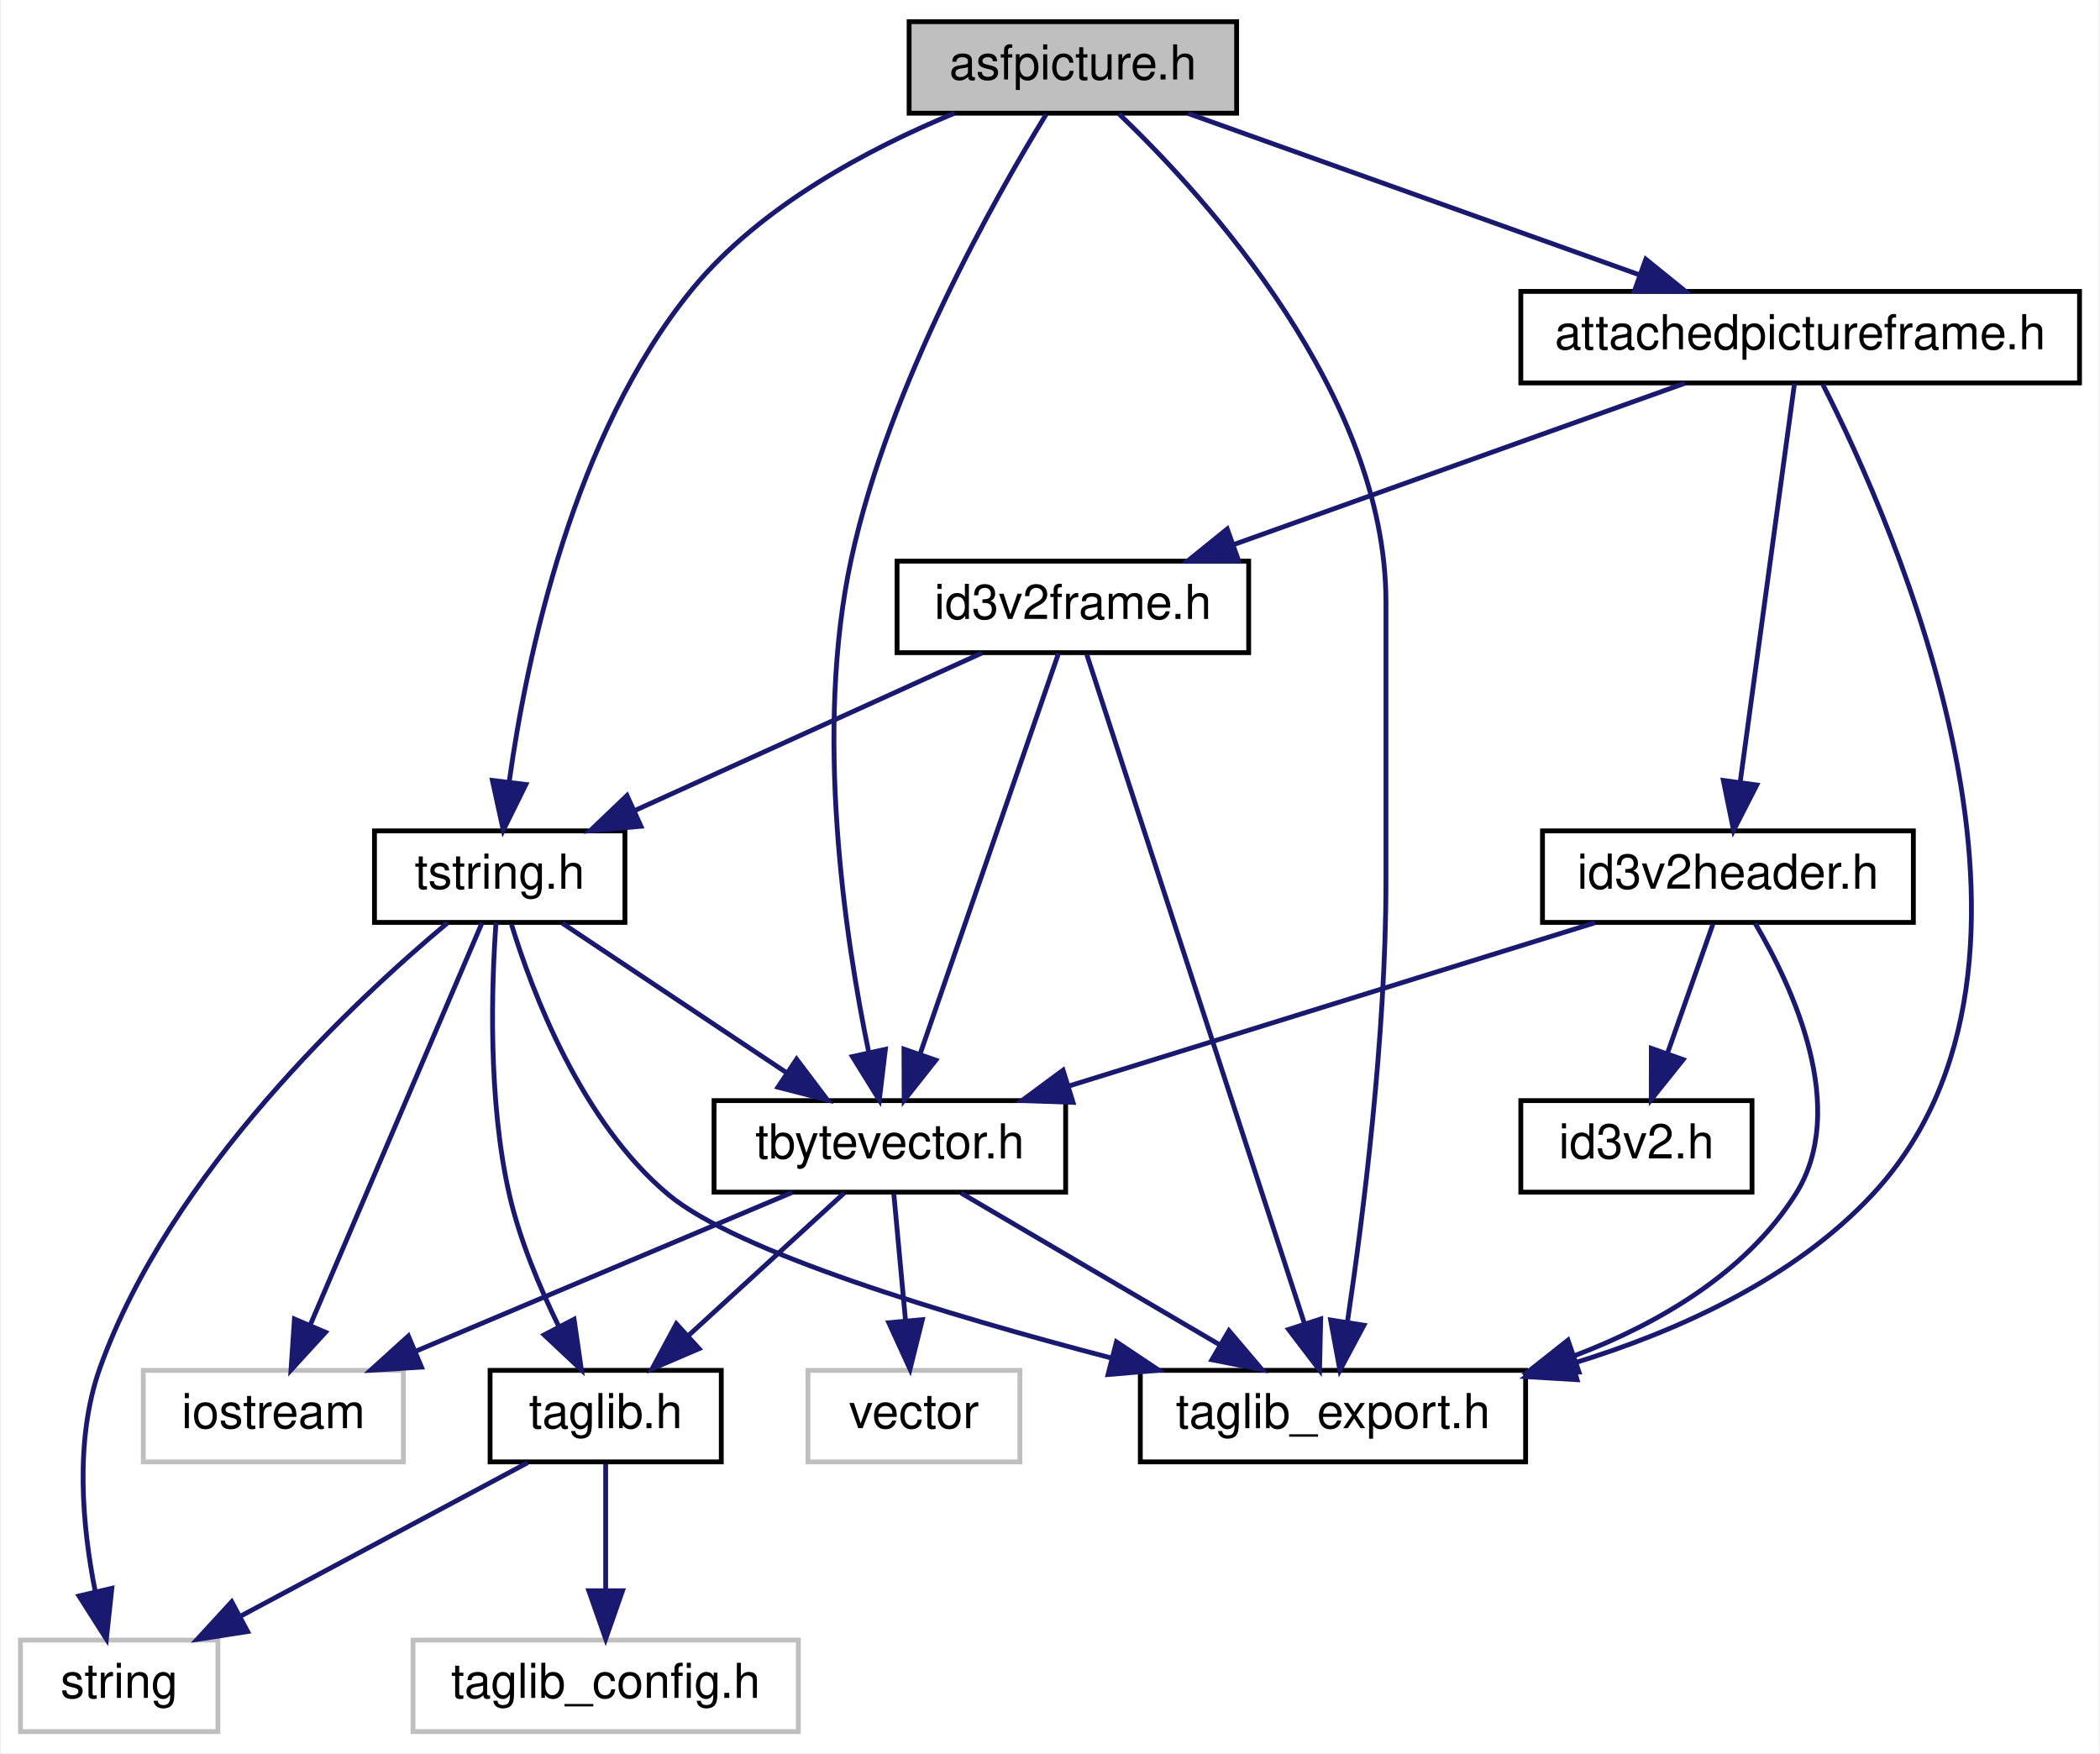
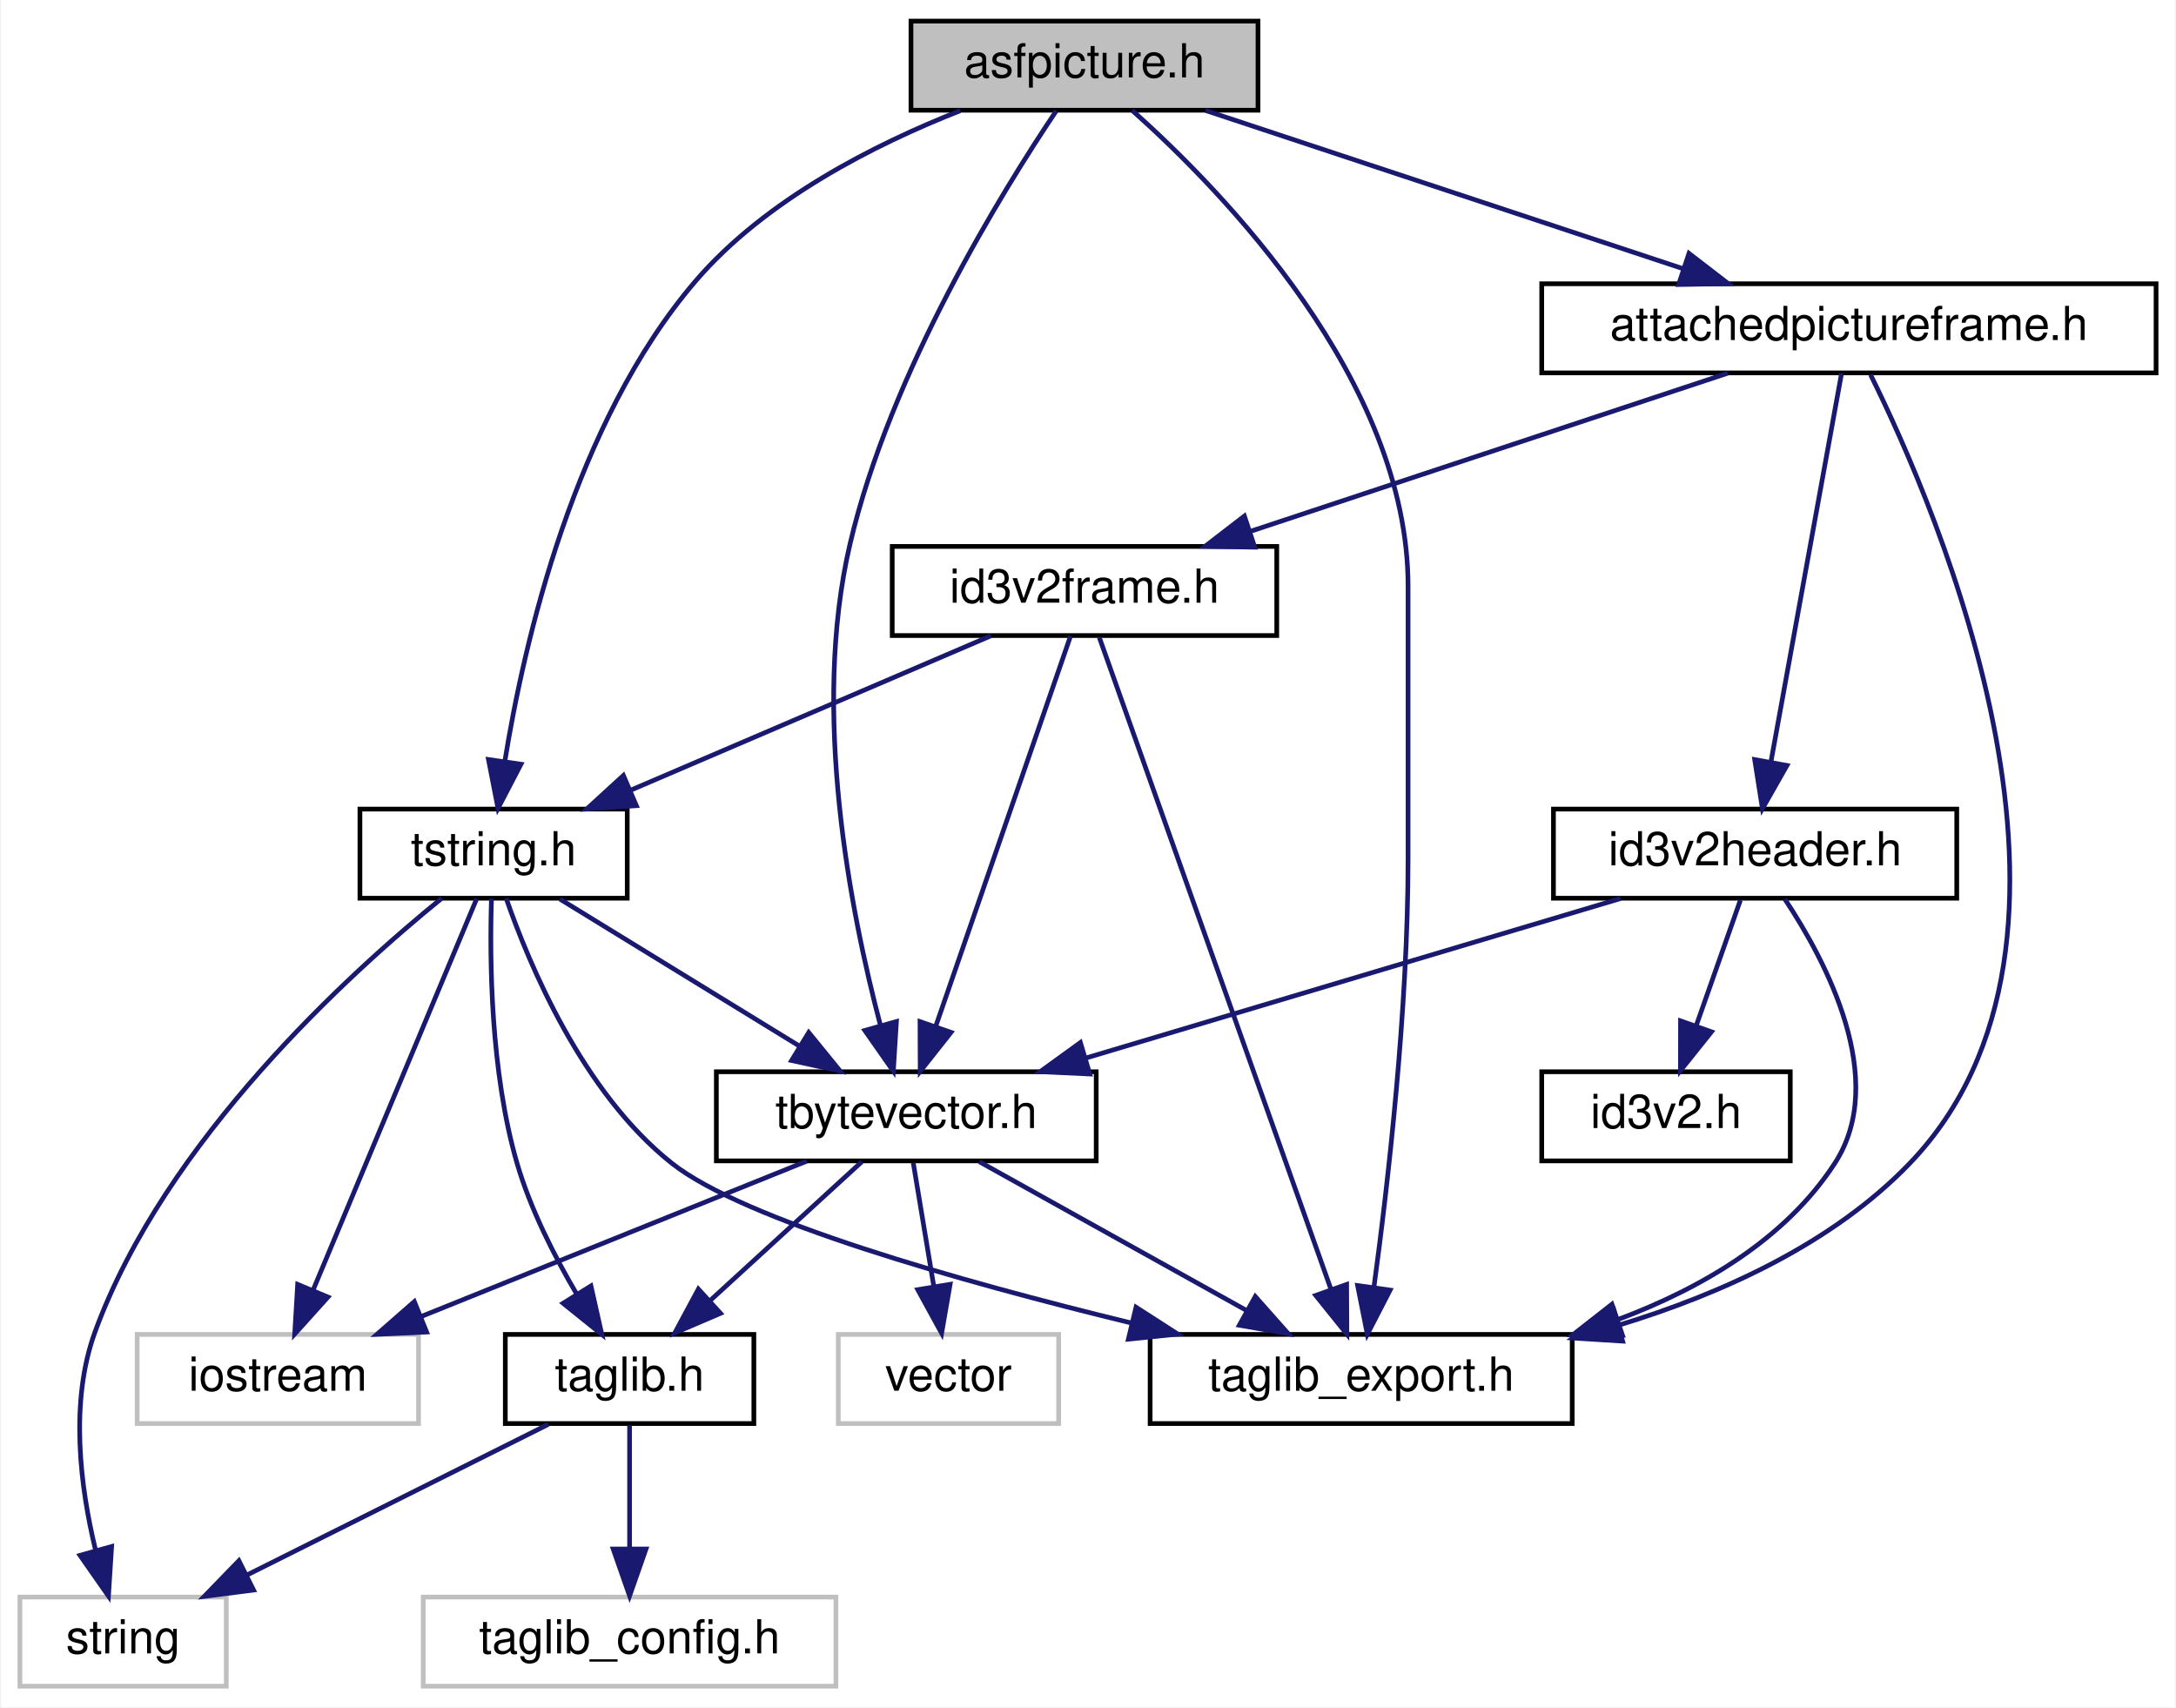
- <svg xmlns="http://www.w3.org/2000/svg" xmlns:xlink="http://www.w3.org/1999/xlink" width="436pt" height="364pt" viewBox="0.00 0.00 435.50 364.00">
+ <svg xmlns="http://www.w3.org/2000/svg" xmlns:xlink="http://www.w3.org/1999/xlink" width="464pt" height="364pt" viewBox="0.00 0.00 463.50 364.00">
  <g id="graph0" class="graph" transform="scale(1 1) rotate(0) translate(4 360)">
-     <polygon fill="white" stroke="transparent" points="-4,4 -4,-360 431.5,-360 431.5,4 -4,4" />
+     <polygon fill="white" stroke="transparent" points="-4,4 -4,-360 459.5,-360 459.5,4 -4,4" />
    <g id="node1" class="node">
      <g id="a_node1">
        <a xlink:title=" ">
-           <polygon fill="#bfbfbf" stroke="black" points="184.5,-336.5 184.5,-355.5 252.5,-355.5 252.5,-336.5 184.5,-336.5" />
-           <text text-anchor="middle" x="218.5" y="-343.5" font-family="Helvetica,sans-Serif" font-size="10.00">asfpicture.h</text>
+           <polygon fill="#bfbfbf" stroke="black" points="190,-336.5 190,-355.5 264,-355.5 264,-336.5 190,-336.5" />
+           <text text-anchor="middle" x="227" y="-343.5" font-family="Helvetica,sans-Serif" font-size="10.00">asfpicture.h</text>
        </a>
      </g>
    </g>
    <g id="node2" class="node">
      <g id="a_node2">
        <a xlink:href="tstring_8h.html" target="_top" xlink:title=" ">
-           <polygon fill="white" stroke="black" points="73.5,-168.5 73.5,-187.5 125.5,-187.5 125.5,-168.5 73.5,-168.5" />
-           <text text-anchor="middle" x="99.5" y="-175.5" font-family="Helvetica,sans-Serif" font-size="10.00">tstring.h</text>
+           <polygon fill="white" stroke="black" points="72.5,-168.5 72.5,-187.5 129.5,-187.5 129.5,-168.5 72.5,-168.5" />
+           <text text-anchor="middle" x="101" y="-175.5" font-family="Helvetica,sans-Serif" font-size="10.00">tstring.h</text>
        </a>
      </g>
    </g>
    <g id="edge1" class="edge">
-       <path fill="none" stroke="midnightblue" d="M193.9,-336.49C176.45,-329.29 153.7,-317.34 139.5,-300 114.7,-269.72 105.08,-223.51 101.49,-197.84" />
-       <polygon fill="midnightblue" stroke="midnightblue" points="104.93,-197.13 100.24,-187.63 97.98,-197.98 104.93,-197.13" />
+       <path fill="none" stroke="midnightblue" d="M200.51,-336.4C182.34,-329.26 158.92,-317.44 144,-300 118.24,-269.9 107.53,-223.28 103.38,-197.58" />
+       <polygon fill="midnightblue" stroke="midnightblue" points="106.84,-197.07 101.94,-187.67 99.91,-198.07 106.84,-197.07" />
    </g>
    <g id="node3" class="node">
      <g id="a_node3">
        <a xlink:href="taglib__export_8h.html" target="_top" xlink:title=" ">
-           <polygon fill="white" stroke="black" points="232.5,-56.5 232.5,-75.5 312.5,-75.5 312.5,-56.5 232.5,-56.5" />
-           <text text-anchor="middle" x="272.5" y="-63.5" font-family="Helvetica,sans-Serif" font-size="10.00">taglib_export.h</text>
+           <polygon fill="white" stroke="black" points="241,-56.5 241,-75.5 331,-75.5 331,-56.5 241,-56.5" />
+           <text text-anchor="middle" x="286" y="-63.5" font-family="Helvetica,sans-Serif" font-size="10.00">taglib_export.h</text>
        </a>
      </g>
    </g>
    <g id="edge14" class="edge">
-       <path fill="none" stroke="midnightblue" d="M228.09,-336.34C246.17,-319.02 283.5,-278.03 283.5,-235 283.5,-235 283.5,-235 283.5,-177 283.5,-144.79 278.77,-107.53 275.52,-85.69" />
-       <polygon fill="midnightblue" stroke="midnightblue" points="278.93,-84.87 273.94,-75.53 272.01,-85.95 278.93,-84.87" />
+       <path fill="none" stroke="midnightblue" d="M237.18,-336.46C256.37,-319.35 296,-278.73 296,-235 296,-235 296,-235 296,-177 296,-144.82 291.7,-107.55 288.74,-85.7" />
+       <polygon fill="midnightblue" stroke="midnightblue" points="292.17,-84.95 287.31,-75.53 285.24,-85.92 292.17,-84.95" />
    </g>
    <g id="node7" class="node">
      <g id="a_node7">
        <a xlink:href="tbytevector_8h.html" target="_top" xlink:title=" ">
-           <polygon fill="white" stroke="black" points="144,-112.5 144,-131.5 217,-131.5 217,-112.5 144,-112.5" />
-           <text text-anchor="middle" x="180.5" y="-119.5" font-family="Helvetica,sans-Serif" font-size="10.00">tbytevector.h</text>
+           <polygon fill="white" stroke="black" points="148.5,-112.5 148.5,-131.5 229.5,-131.5 229.5,-112.5 148.5,-112.5" />
+           <text text-anchor="middle" x="189" y="-119.5" font-family="Helvetica,sans-Serif" font-size="10.00">tbytevector.h</text>
        </a>
      </g>
    </g>
    <g id="edge13" class="edge">
-       <path fill="none" stroke="midnightblue" d="M212.95,-336.26C202.53,-319.29 180.39,-280.34 172.5,-244 164.75,-208.3 171.18,-165.41 176.13,-141.47" />
-       <polygon fill="midnightblue" stroke="midnightblue" points="179.57,-142.15 178.31,-131.63 172.73,-140.64 179.57,-142.15" />
+       <path fill="none" stroke="midnightblue" d="M220.97,-336.34C209.65,-319.5 185.6,-280.77 177,-244 168.65,-208.33 177.14,-165.43 183.47,-141.48" />
+       <polygon fill="midnightblue" stroke="midnightblue" points="186.9,-142.21 186.24,-131.63 180.16,-140.31 186.9,-142.21" />
    </g>
    <g id="node10" class="node">
      <g id="a_node10">
        <a xlink:href="attachedpictureframe_8h.html" target="_top" xlink:title=" ">
-           <polygon fill="white" stroke="black" points="311.5,-280.5 311.5,-299.5 427.5,-299.5 427.5,-280.5 311.5,-280.5" />
-           <text text-anchor="middle" x="369.5" y="-287.5" font-family="Helvetica,sans-Serif" font-size="10.00">attachedpictureframe.h</text>
+           <polygon fill="white" stroke="black" points="324.5,-280.5 324.5,-299.5 455.5,-299.5 455.5,-280.5 324.5,-280.5" />
+           <text text-anchor="middle" x="390" y="-287.5" font-family="Helvetica,sans-Serif" font-size="10.00">attachedpictureframe.h</text>
        </a>
      </g>
    </g>
    <g id="edge15" class="edge">
-       <path fill="none" stroke="midnightblue" d="M242.43,-336.44C267.72,-327.4 307.8,-313.06 336.18,-302.92" />
-       <polygon fill="midnightblue" stroke="midnightblue" points="337.45,-306.18 345.69,-299.52 335.09,-299.59 337.45,-306.18" />
+       <path fill="none" stroke="midnightblue" d="M252.83,-336.44C280.25,-327.36 323.78,-312.94 354.43,-302.78" />
+       <polygon fill="midnightblue" stroke="midnightblue" points="355.9,-305.98 364.29,-299.52 353.7,-299.34 355.9,-305.98" />
    </g>
    <g id="edge2" class="edge">
-       <path fill="none" stroke="midnightblue" d="M101.95,-168.06C106.24,-154.08 116.4,-127.12 134.5,-112 148.71,-100.12 192.1,-87.05 226.47,-78.07" />
-       <polygon fill="midnightblue" stroke="midnightblue" points="227.54,-81.41 236.35,-75.53 225.8,-74.63 227.54,-81.41" />
+       <path fill="none" stroke="midnightblue" d="M103.69,-168.46C108.51,-154.56 119.93,-127.09 139,-112 154.35,-99.85 200.39,-86.85 236.89,-77.96" />
+       <polygon fill="midnightblue" stroke="midnightblue" points="237.99,-81.3 246.9,-75.57 236.36,-74.49 237.99,-81.3" />
    </g>
    <g id="node4" class="node">
      <g id="a_node4">
        <a xlink:href="taglib_8h.html" target="_top" xlink:title=" ">
-           <polygon fill="white" stroke="black" points="97.5,-56.5 97.5,-75.5 145.5,-75.5 145.5,-56.5 97.5,-56.5" />
-           <text text-anchor="middle" x="121.5" y="-63.5" font-family="Helvetica,sans-Serif" font-size="10.00">taglib.h</text>
+           <polygon fill="white" stroke="black" points="103.5,-56.5 103.5,-75.5 156.5,-75.5 156.5,-56.5 103.5,-56.5" />
+           <text text-anchor="middle" x="130" y="-63.5" font-family="Helvetica,sans-Serif" font-size="10.00">taglib.h</text>
        </a>
      </g>
    </g>
    <g id="edge3" class="edge">
-       <path fill="none" stroke="midnightblue" d="M98.73,-168.45C97.83,-155.9 96.98,-131.81 101.5,-112 103.64,-102.62 107.76,-92.8 111.71,-84.73" />
-       <polygon fill="midnightblue" stroke="midnightblue" points="114.94,-86.1 116.46,-75.61 108.73,-82.87 114.94,-86.1" />
+       <path fill="none" stroke="midnightblue" d="M100.55,-168.39C100.15,-155.75 100.3,-131.56 106,-112 108.85,-102.22 113.98,-92.15 118.77,-84.02" />
+       <polygon fill="midnightblue" stroke="midnightblue" points="121.76,-85.84 124.08,-75.5 115.82,-82.14 121.76,-85.84" />
    </g>
    <g id="node6" class="node">
      <g id="a_node6">
        <a xlink:title=" ">
-           <polygon fill="white" stroke="#bfbfbf" points="0,-0.5 0,-19.5 41,-19.5 41,-0.5 0,-0.5" />
-           <text text-anchor="middle" x="20.5" y="-7.5" font-family="Helvetica,sans-Serif" font-size="10.00">string</text>
+           <polygon fill="white" stroke="#bfbfbf" points="0,-0.5 0,-19.5 44,-19.5 44,-0.5 0,-0.5" />
+           <text text-anchor="middle" x="22" y="-7.5" font-family="Helvetica,sans-Serif" font-size="10.00">string</text>
        </a>
      </g>
    </g>
    <g id="edge11" class="edge">
-       <path fill="none" stroke="midnightblue" d="M88.69,-168.42C69.72,-152.57 31.04,-116.6 16.5,-76 11.14,-61.03 12.87,-42.89 15.53,-29.59" />
-       <polygon fill="midnightblue" stroke="midnightblue" points="18.97,-30.25 17.84,-19.72 12.15,-28.66 18.97,-30.25" />
+       <path fill="none" stroke="midnightblue" d="M89.94,-168.48C70.52,-152.73 30.92,-116.91 16,-76 10.54,-61.03 12.89,-42.89 16.11,-29.58" />
+       <polygon fill="midnightblue" stroke="midnightblue" points="19.55,-30.29 18.88,-19.72 12.81,-28.4 19.55,-30.29" />
    </g>
    <g id="edge6" class="edge">
-       <path fill="none" stroke="midnightblue" d="M112.51,-168.32C125.03,-159.98 144.18,-147.21 158.97,-137.35" />
-       <polygon fill="midnightblue" stroke="midnightblue" points="161.14,-140.11 167.52,-131.65 157.26,-134.29 161.14,-140.11" />
+       <path fill="none" stroke="midnightblue" d="M115.14,-168.32C128.87,-159.9 149.94,-146.97 166.06,-137.07" />
+       <polygon fill="midnightblue" stroke="midnightblue" points="168.2,-139.87 174.9,-131.65 164.54,-133.9 168.2,-139.87" />
    </g>
    <g id="node9" class="node">
      <g id="a_node9">
        <a xlink:title=" ">
-           <polygon fill="white" stroke="#bfbfbf" points="25.5,-56.5 25.5,-75.5 79.5,-75.5 79.5,-56.5 25.5,-56.5" />
-           <text text-anchor="middle" x="52.5" y="-63.5" font-family="Helvetica,sans-Serif" font-size="10.00">iostream</text>
+           <polygon fill="white" stroke="#bfbfbf" points="25,-56.5 25,-75.5 85,-75.5 85,-56.5 25,-56.5" />
+           <text text-anchor="middle" x="55" y="-63.5" font-family="Helvetica,sans-Serif" font-size="10.00">iostream</text>
        </a>
      </g>
    </g>
    <g id="edge12" class="edge">
-       <path fill="none" stroke="midnightblue" d="M95.81,-168.37C88.16,-150.46 70.41,-108.92 60.17,-84.95" />
-       <polygon fill="midnightblue" stroke="midnightblue" points="63.32,-83.41 56.17,-75.59 56.88,-86.16 63.32,-83.41" />
+       <path fill="none" stroke="midnightblue" d="M97.39,-168.37C89.9,-150.46 72.53,-108.92 62.51,-84.95" />
+       <polygon fill="midnightblue" stroke="midnightblue" points="65.68,-83.47 58.59,-75.59 59.22,-86.17 65.68,-83.47" />
    </g>
    <g id="node5" class="node">
      <g id="a_node5">
        <a xlink:title=" ">
-           <polygon fill="white" stroke="#bfbfbf" points="81.5,-0.5 81.5,-19.5 161.5,-19.5 161.5,-0.5 81.5,-0.5" />
-           <text text-anchor="middle" x="121.5" y="-7.5" font-family="Helvetica,sans-Serif" font-size="10.00">taglib_config.h</text>
+           <polygon fill="white" stroke="#bfbfbf" points="86,-0.5 86,-19.5 174,-19.5 174,-0.5 86,-0.5" />
+           <text text-anchor="middle" x="130" y="-7.5" font-family="Helvetica,sans-Serif" font-size="10.00">taglib_config.h</text>
        </a>
      </g>
    </g>
    <g id="edge4" class="edge">
-       <path fill="none" stroke="midnightblue" d="M121.5,-56.08C121.5,-49.01 121.5,-38.86 121.5,-29.99" />
-       <polygon fill="midnightblue" stroke="midnightblue" points="125,-29.75 121.5,-19.75 118,-29.75 125,-29.75" />
+       <path fill="none" stroke="midnightblue" d="M130,-56.08C130,-49.01 130,-38.86 130,-29.99" />
+       <polygon fill="midnightblue" stroke="midnightblue" points="133.5,-29.75 130,-19.75 126.5,-29.75 133.5,-29.75" />
    </g>
    <g id="edge5" class="edge">
-       <path fill="none" stroke="midnightblue" d="M105.27,-56.32C89.15,-47.7 64.2,-34.36 45.54,-24.39" />
-       <polygon fill="midnightblue" stroke="midnightblue" points="47.16,-21.28 36.69,-19.65 43.86,-27.46 47.16,-21.28" />
+       <path fill="none" stroke="midnightblue" d="M112.65,-56.32C95.33,-47.66 68.48,-34.24 48.5,-24.25" />
+       <polygon fill="midnightblue" stroke="midnightblue" points="49.82,-21 39.31,-19.65 46.69,-27.26 49.82,-21" />
    </g>
    <g id="edge8" class="edge">
-       <path fill="none" stroke="midnightblue" d="M195.28,-112.32C209.77,-103.82 232.07,-90.73 248.99,-80.8" />
-       <polygon fill="midnightblue" stroke="midnightblue" points="250.9,-83.74 257.76,-75.65 247.36,-77.7 250.9,-83.74" />
+       <path fill="none" stroke="midnightblue" d="M204.58,-112.32C220,-103.74 243.81,-90.49 261.71,-80.52" />
+       <polygon fill="midnightblue" stroke="midnightblue" points="263.42,-83.58 270.45,-75.65 260.01,-77.46 263.42,-83.58" />
    </g>
    <g id="edge7" class="edge">
-       <path fill="none" stroke="midnightblue" d="M171.02,-112.32C162.3,-104.34 149.16,-92.31 138.6,-82.65" />
-       <polygon fill="midnightblue" stroke="midnightblue" points="140.89,-80 131.15,-75.83 136.17,-85.17 140.89,-80" />
+       <path fill="none" stroke="midnightblue" d="M179.52,-112.32C170.8,-104.34 157.66,-92.31 147.1,-82.65" />
+       <polygon fill="midnightblue" stroke="midnightblue" points="149.39,-80 139.65,-75.83 144.67,-85.17 149.39,-80" />
    </g>
    <g id="node8" class="node">
      <g id="a_node8">
        <a xlink:title=" ">
-           <polygon fill="white" stroke="#bfbfbf" points="163.5,-56.5 163.5,-75.5 207.5,-75.5 207.5,-56.5 163.5,-56.5" />
-           <text text-anchor="middle" x="185.5" y="-63.5" font-family="Helvetica,sans-Serif" font-size="10.00">vector</text>
+           <polygon fill="white" stroke="#bfbfbf" points="174.5,-56.5 174.5,-75.5 221.5,-75.5 221.5,-56.5 174.5,-56.5" />
+           <text text-anchor="middle" x="198" y="-63.5" font-family="Helvetica,sans-Serif" font-size="10.00">vector</text>
        </a>
      </g>
    </g>
    <g id="edge9" class="edge">
-       <path fill="none" stroke="midnightblue" d="M181.33,-112.08C181.98,-105.01 182.92,-94.86 183.74,-85.99" />
-       <polygon fill="midnightblue" stroke="midnightblue" points="187.25,-86.03 184.69,-75.75 180.28,-85.39 187.25,-86.03" />
+       <path fill="none" stroke="midnightblue" d="M190.49,-112.08C191.68,-104.93 193.39,-94.64 194.88,-85.69" />
+       <polygon fill="midnightblue" stroke="midnightblue" points="198.35,-86.19 196.54,-75.75 191.45,-85.04 198.35,-86.19" />
    </g>
    <g id="edge10" class="edge">
-       <path fill="none" stroke="midnightblue" d="M160.22,-112.44C139.15,-103.56 105.98,-89.56 82.01,-79.45" />
-       <polygon fill="midnightblue" stroke="midnightblue" points="83.26,-76.18 72.69,-75.52 80.54,-82.63 83.26,-76.18" />
+       <path fill="none" stroke="midnightblue" d="M167.77,-112.44C145.62,-103.52 110.68,-89.44 85.56,-79.32" />
+       <polygon fill="midnightblue" stroke="midnightblue" points="86.72,-76.01 76.13,-75.52 84.1,-82.5 86.72,-76.01" />
    </g>
    <g id="edge24" class="edge">
-       <path fill="none" stroke="midnightblue" d="M374.21,-280.17C388.78,-251.53 429.48,-160.29 384.5,-112 368.15,-94.45 344.03,-83.59 322.36,-76.96" />
-       <polygon fill="midnightblue" stroke="midnightblue" points="323.18,-73.56 312.61,-74.2 321.27,-80.29 323.18,-73.56" />
+       <path fill="none" stroke="midnightblue" d="M394.62,-280.11C408.9,-251.29 448.68,-159.55 403,-112 386.53,-94.85 362.8,-84.14 341.01,-77.5" />
+       <polygon fill="midnightblue" stroke="midnightblue" points="341.75,-74.07 331.17,-74.73 339.85,-80.81 341.75,-74.07" />
    </g>
    <g id="node11" class="node">
      <g id="a_node11">
        <a xlink:href="id3v2frame_8h.html" target="_top" xlink:title=" ">
-           <polygon fill="white" stroke="black" points="182,-224.5 182,-243.5 255,-243.5 255,-224.5 182,-224.5" />
-           <text text-anchor="middle" x="218.5" y="-231.5" font-family="Helvetica,sans-Serif" font-size="10.00">id3v2frame.h</text>
+           <polygon fill="white" stroke="black" points="186,-224.5 186,-243.5 268,-243.5 268,-224.5 186,-224.5" />
+           <text text-anchor="middle" x="227" y="-231.5" font-family="Helvetica,sans-Serif" font-size="10.00">id3v2frame.h</text>
        </a>
      </g>
    </g>
    <g id="edge16" class="edge">
-       <path fill="none" stroke="midnightblue" d="M345.57,-280.44C320.28,-271.4 280.2,-257.06 251.82,-246.92" />
-       <polygon fill="midnightblue" stroke="midnightblue" points="252.91,-243.59 242.31,-243.52 250.55,-250.18 252.91,-243.59" />
+       <path fill="none" stroke="midnightblue" d="M364.17,-280.44C336.75,-271.36 293.22,-256.94 262.57,-246.78" />
+       <polygon fill="midnightblue" stroke="midnightblue" points="263.3,-243.34 252.71,-243.52 261.1,-249.98 263.3,-243.34" />
    </g>
    <g id="node12" class="node">
      <g id="a_node12">
        <a xlink:href="id3v2header_8h.html" target="_top" xlink:title=" ">
-           <polygon fill="white" stroke="black" points="316,-168.5 316,-187.5 393,-187.5 393,-168.5 316,-168.5" />
-           <text text-anchor="middle" x="354.5" y="-175.5" font-family="Helvetica,sans-Serif" font-size="10.00">id3v2header.h</text>
+           <polygon fill="white" stroke="black" points="327,-168.5 327,-187.5 413,-187.5 413,-168.5 327,-168.5" />
+           <text text-anchor="middle" x="370" y="-175.5" font-family="Helvetica,sans-Serif" font-size="10.00">id3v2header.h</text>
        </a>
      </g>
    </g>
    <g id="edge20" class="edge">
-       <path fill="none" stroke="midnightblue" d="M368.32,-280.37C365.9,-262.62 360.32,-221.67 357.04,-197.6" />
-       <polygon fill="midnightblue" stroke="midnightblue" points="360.49,-197.03 355.67,-187.59 353.55,-197.97 360.49,-197.03" />
+       <path fill="none" stroke="midnightblue" d="M388.43,-280.37C385.2,-262.62 377.76,-221.67 373.38,-197.6" />
+       <polygon fill="midnightblue" stroke="midnightblue" points="376.79,-196.8 371.56,-187.59 369.91,-198.06 376.79,-196.8" />
    </g>
    <g id="edge17" class="edge">
-       <path fill="none" stroke="midnightblue" d="M199.64,-224.44C180.23,-215.64 149.77,-201.81 127.54,-191.72" />
-       <polygon fill="midnightblue" stroke="midnightblue" points="128.82,-188.46 118.27,-187.52 125.93,-194.84 128.82,-188.46" />
+       <path fill="none" stroke="midnightblue" d="M207.03,-224.44C186.39,-215.6 153.94,-201.69 130.37,-191.59" />
+       <polygon fill="midnightblue" stroke="midnightblue" points="131.44,-188.24 120.87,-187.52 128.68,-194.67 131.44,-188.24" />
    </g>
    <g id="edge19" class="edge">
-       <path fill="none" stroke="midnightblue" d="M221.4,-224.08C229.94,-197.83 255.08,-120.55 266.61,-85.12" />
-       <polygon fill="midnightblue" stroke="midnightblue" points="269.95,-86.16 269.71,-75.57 263.29,-83.99 269.95,-86.16" />
+       <path fill="none" stroke="midnightblue" d="M230.17,-224.08C239.5,-197.83 266.97,-120.55 279.56,-85.12" />
+       <polygon fill="midnightblue" stroke="midnightblue" points="282.9,-86.16 282.95,-75.57 276.31,-83.82 282.9,-86.16" />
    </g>
    <g id="edge18" class="edge">
-       <path fill="none" stroke="midnightblue" d="M215.52,-224.37C209.36,-206.54 195.11,-165.3 186.81,-141.27" />
-       <polygon fill="midnightblue" stroke="midnightblue" points="190.04,-139.9 183.47,-131.59 183.43,-142.19 190.04,-139.9" />
+       <path fill="none" stroke="midnightblue" d="M224.02,-224.37C217.86,-206.54 203.61,-165.3 195.31,-141.27" />
+       <polygon fill="midnightblue" stroke="midnightblue" points="198.54,-139.9 191.97,-131.59 191.93,-142.19 198.54,-139.9" />
    </g>
    <g id="edge22" class="edge">
-       <path fill="none" stroke="midnightblue" d="M360.16,-168.29C367.94,-155.1 379.77,-129.73 368.5,-112 358.17,-95.75 340.25,-85.26 322.67,-78.55" />
-       <polygon fill="midnightblue" stroke="midnightblue" points="323.58,-75.16 312.98,-75.19 321.29,-81.77 323.58,-75.16" />
+       <path fill="none" stroke="midnightblue" d="M376.34,-168.31C385.09,-155.15 398.56,-129.81 387,-112 376.5,-95.83 358.71,-85.43 340.95,-78.75" />
+       <polygon fill="midnightblue" stroke="midnightblue" points="341.72,-75.32 331.13,-75.41 339.47,-81.94 341.72,-75.32" />
    </g>
    <g id="edge21" class="edge">
-       <path fill="none" stroke="midnightblue" d="M326.93,-168.44C297.4,-159.28 250.38,-144.69 217.62,-134.52" />
-       <polygon fill="midnightblue" stroke="midnightblue" points="218.53,-131.14 207.94,-131.52 216.46,-137.82 218.53,-131.14" />
+       <path fill="none" stroke="midnightblue" d="M341.32,-168.44C310.47,-159.24 261.27,-144.56 227.17,-134.39" />
+       <polygon fill="midnightblue" stroke="midnightblue" points="228.13,-131.02 217.55,-131.52 226.13,-137.73 228.13,-131.02" />
    </g>
    <g id="node13" class="node">
      <g id="a_node13">
        <a xlink:href="id3v2_8h.html" target="_top" xlink:title=" ">
-           <polygon fill="white" stroke="black" points="311.5,-112.5 311.5,-131.5 359.5,-131.5 359.5,-112.5 311.5,-112.5" />
-           <text text-anchor="middle" x="335.5" y="-119.5" font-family="Helvetica,sans-Serif" font-size="10.00">id3v2.h</text>
+           <polygon fill="white" stroke="black" points="324.5,-112.5 324.5,-131.5 377.5,-131.5 377.5,-112.5 324.5,-112.5" />
+           <text text-anchor="middle" x="351" y="-119.5" font-family="Helvetica,sans-Serif" font-size="10.00">id3v2.h</text>
        </a>
      </g>
    </g>
    <g id="edge23" class="edge">
-       <path fill="none" stroke="midnightblue" d="M351.36,-168.08C348.82,-160.85 345.14,-150.41 341.97,-141.4" />
-       <polygon fill="midnightblue" stroke="midnightblue" points="345.2,-140.02 338.58,-131.75 338.6,-142.35 345.2,-140.02" />
+       <path fill="none" stroke="midnightblue" d="M366.86,-168.08C364.32,-160.85 360.64,-150.41 357.47,-141.4" />
+       <polygon fill="midnightblue" stroke="midnightblue" points="360.7,-140.02 354.08,-131.75 354.1,-142.35 360.7,-140.02" />
    </g>
  </g>
</svg>
